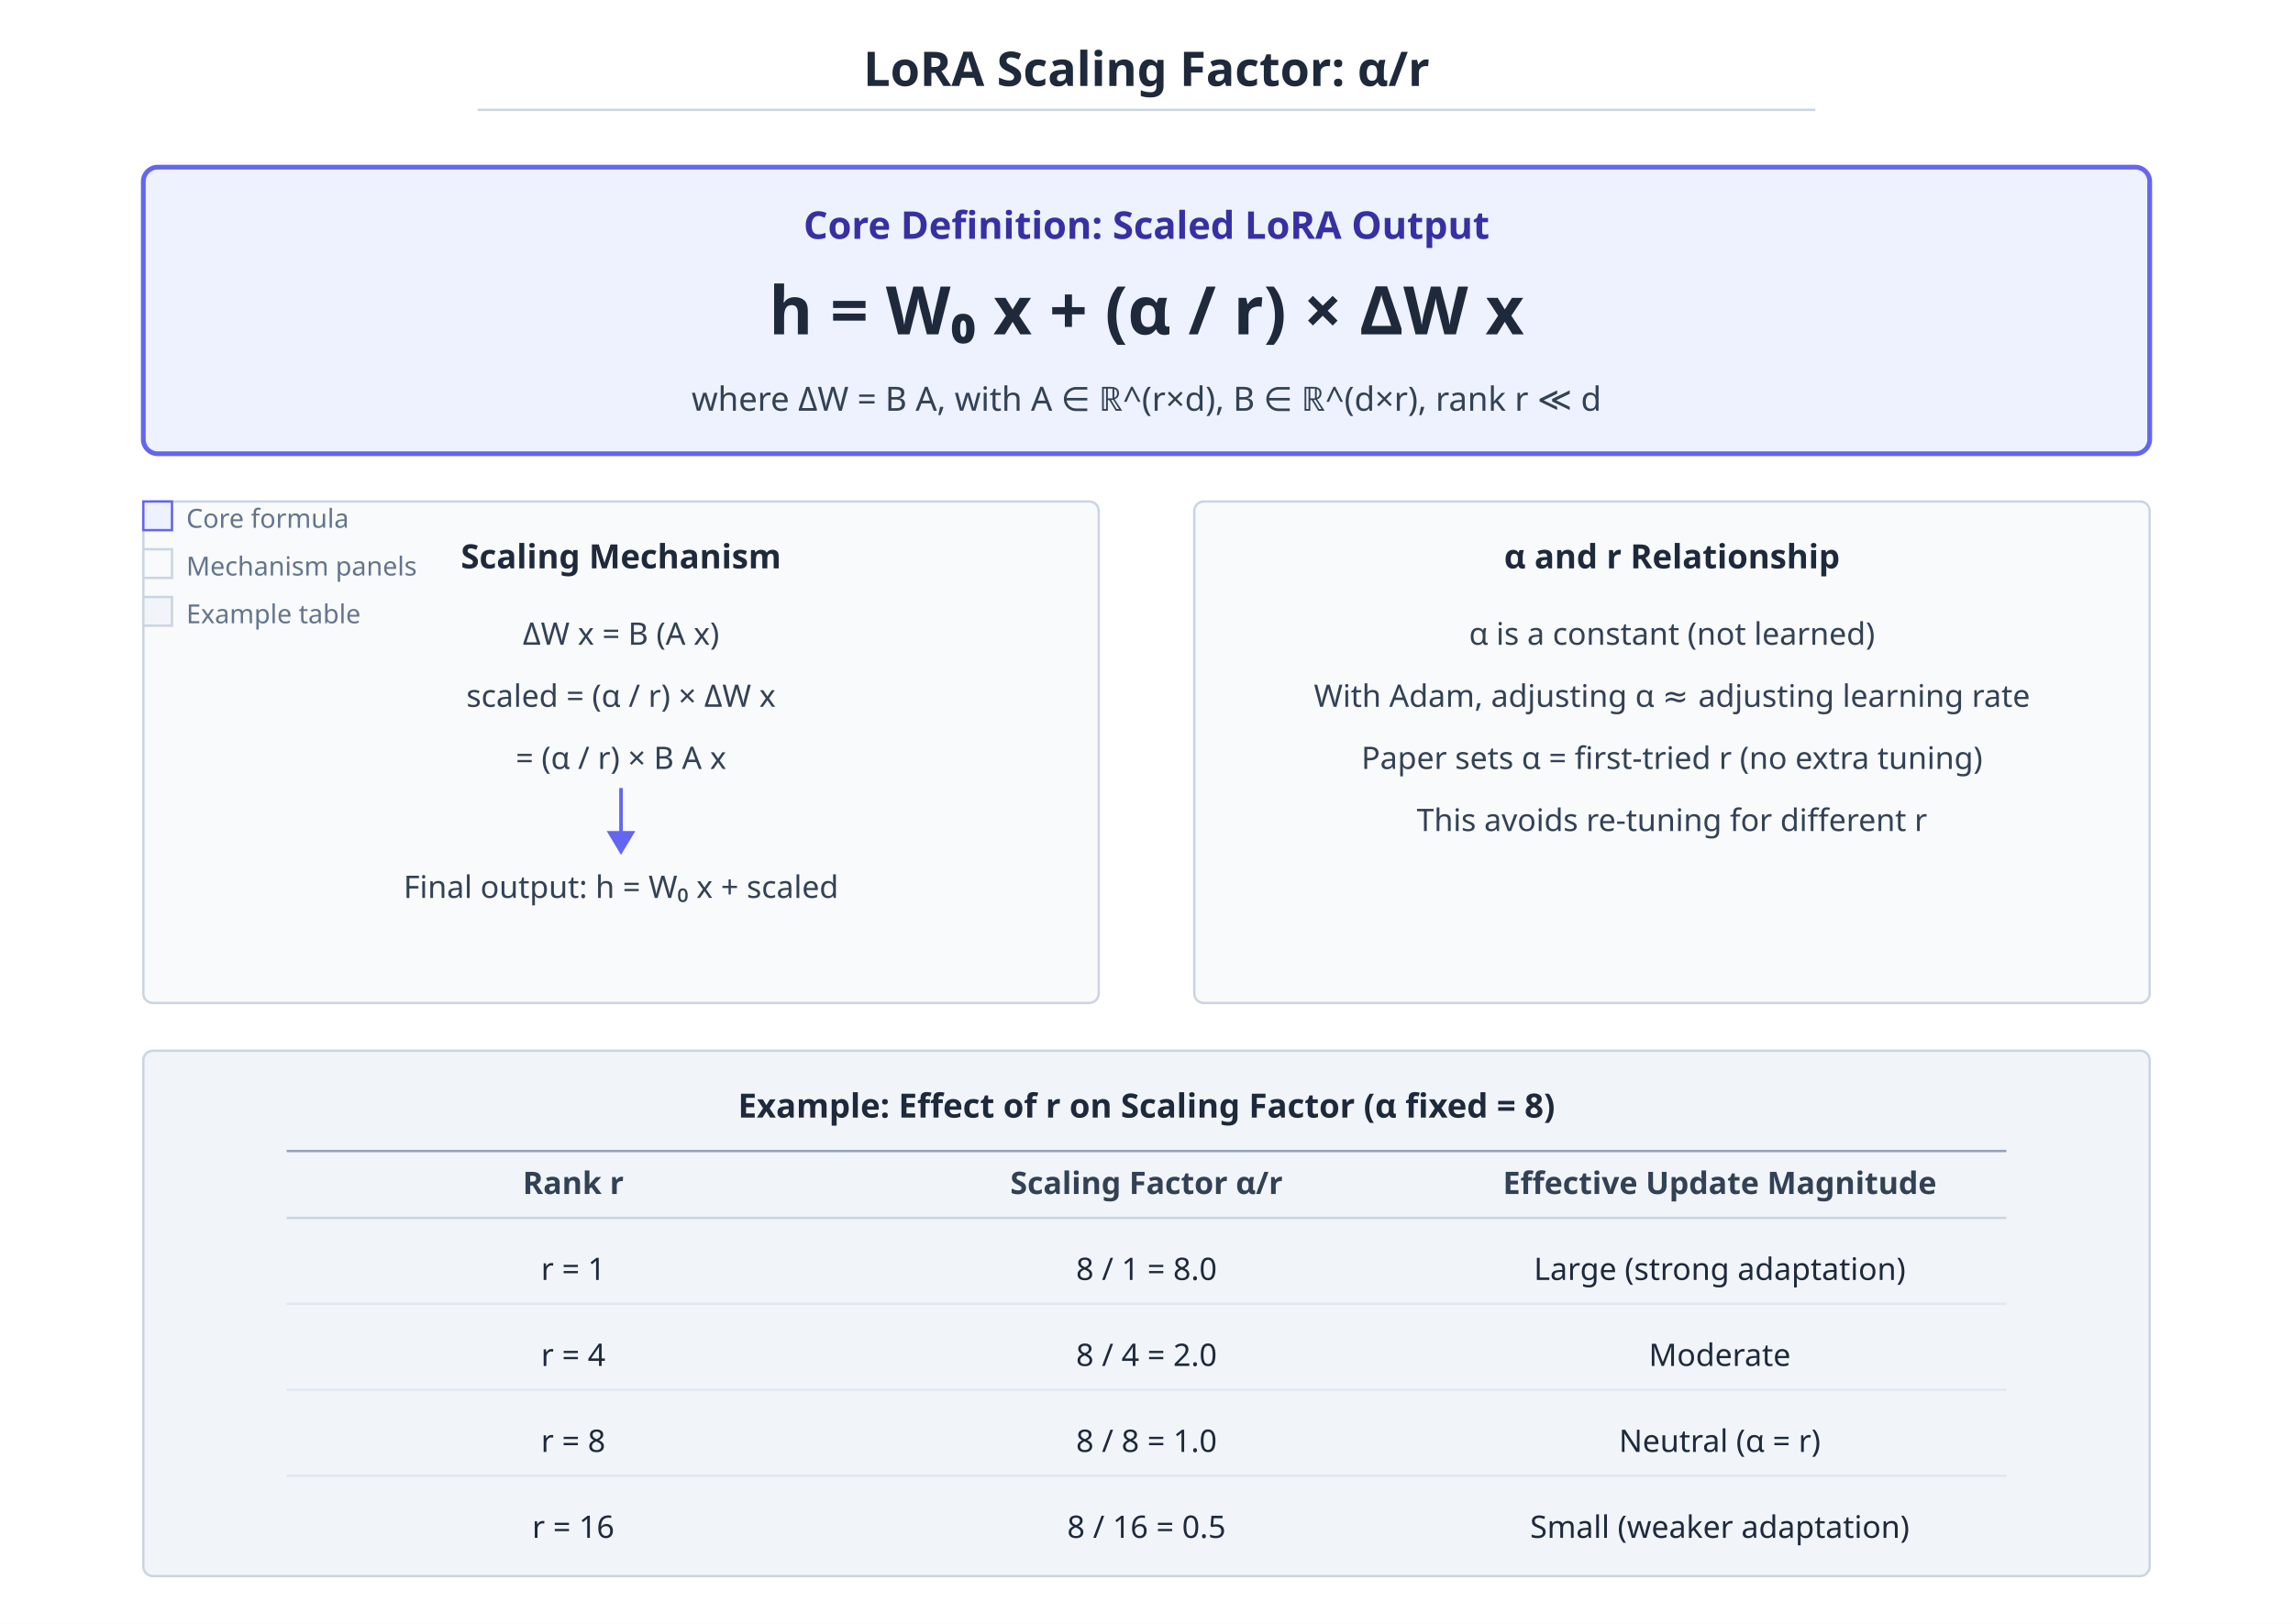
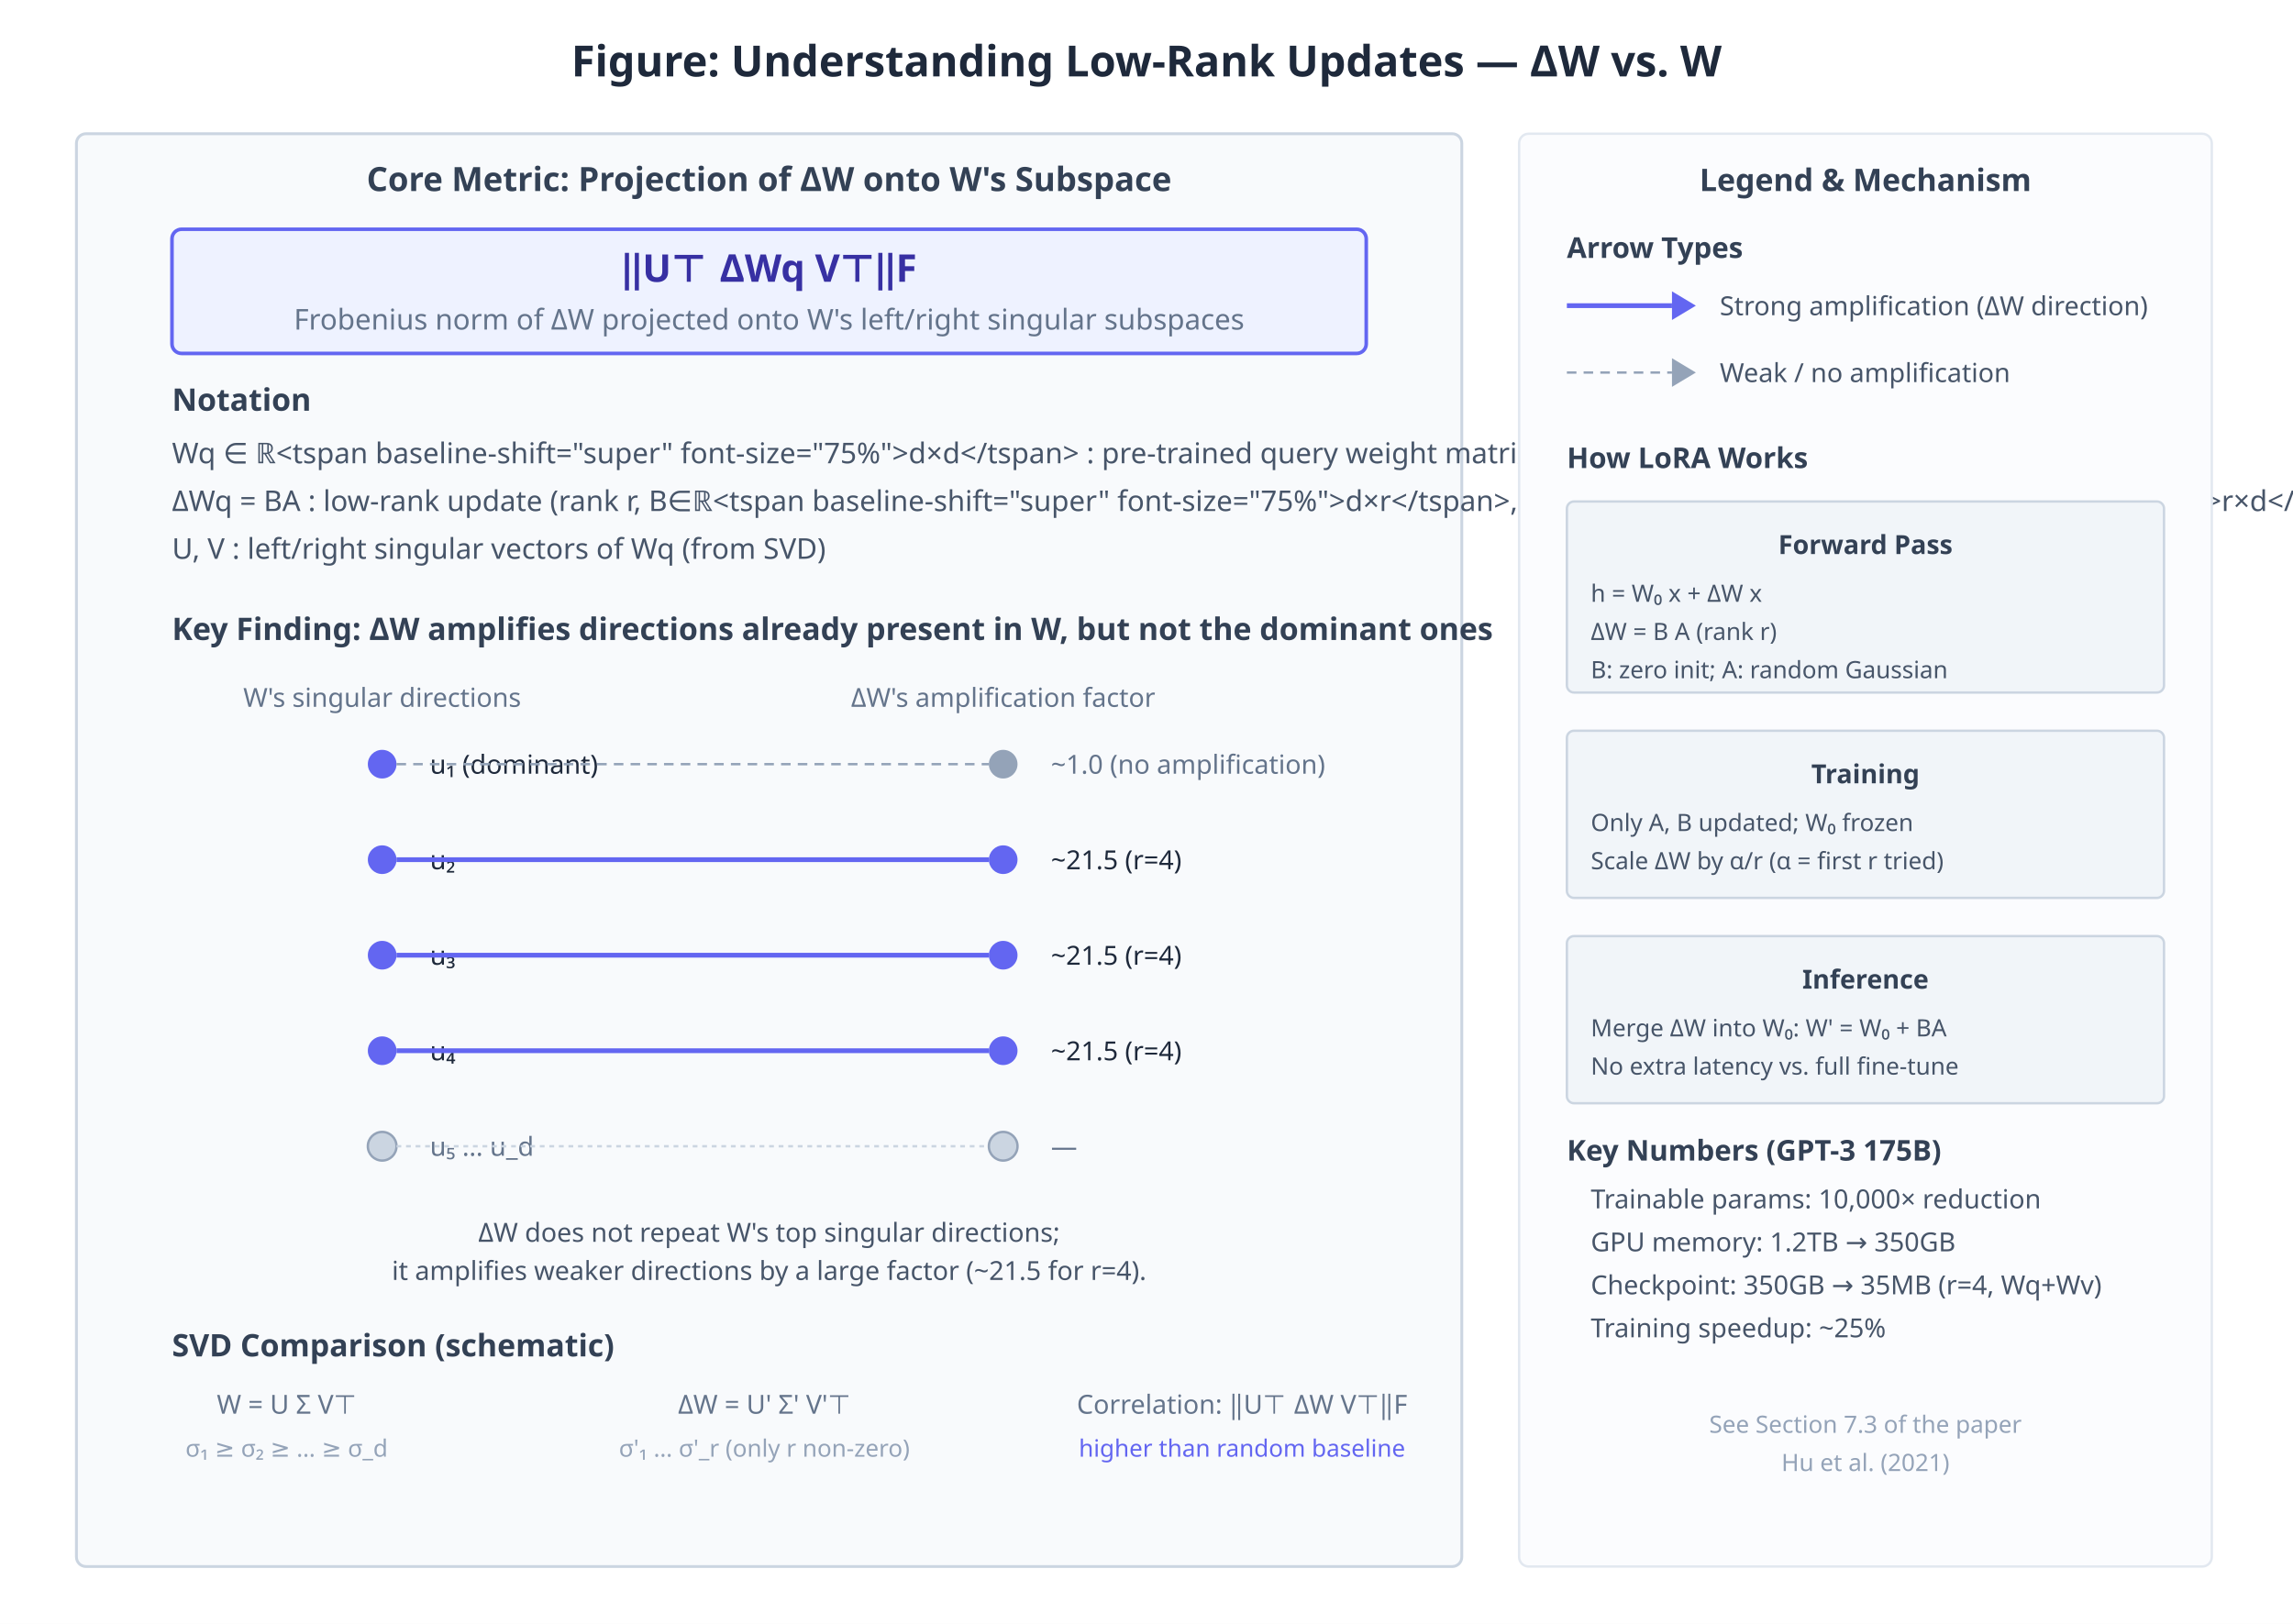
- <svg xmlns="http://www.w3.org/2000/svg" viewBox="0 0 960 680" font-family="'Segoe UI','PingFang SC','Microsoft YaHei',sans-serif" width="960" height="680">
+ <svg xmlns="http://www.w3.org/2000/svg" viewBox="0 0 960 680" font-family="'Segoe UI','PingFang SC','Microsoft YaHei',sans-serif" font-size="14" fill="#1e293b" width="960" height="680">
  <rect x="0" y="0" width="960" height="680" fill="#ffffff" />
-   <text x="480" y="36" font-size="20" font-weight="bold" fill="#1e293b" text-anchor="middle">LoRA Scaling Factor: α/r</text>
-   <line x1="200" y1="46" x2="760" y2="46" stroke="#cbd5e1" stroke-width="1" />
-   <rect x="60" y="70" width="840" height="120" rx="6" fill="#eef2ff" stroke="#6366f1" stroke-width="2" />
-   <text x="480" y="100" font-size="16" font-weight="bold" fill="#3730a3" text-anchor="middle">Core Definition: Scaled LoRA Output</text>
-   <text x="480" y="140" font-size="28" font-weight="bold" fill="#1e293b" text-anchor="middle">h = W₀ x + (α / r) × ΔW x</text>
-   <text x="480" y="172" font-size="14" fill="#334155" text-anchor="middle">where ΔW = B A, with A ∈ ℝ^(r×d), B ∈ ℝ^(d×r), rank r ≪ d</text>
-   <rect x="60" y="210" width="400" height="210" rx="4" fill="#f8fafc" stroke="#cbd5e1" stroke-width="1" />
-   <text x="260" y="238" font-size="14" font-weight="bold" fill="#1e293b" text-anchor="middle">Scaling Mechanism</text>
-   <text x="260" y="270" font-size="13" fill="#334155" text-anchor="middle">ΔW x = B (A x)</text>
-   <text x="260" y="296" font-size="13" fill="#334155" text-anchor="middle">scaled = (α / r) × ΔW x</text>
-   <text x="260" y="322" font-size="13" fill="#334155" text-anchor="middle">= (α / r) × B A x</text>
-   <line x1="260" y1="330" x2="260" y2="350" stroke="#6366f1" stroke-width="1.5" />
-   <polygon points="254,348 260,358 266,348" fill="#6366f1" />
-   <text x="260" y="376" font-size="13" fill="#334155" text-anchor="middle">Final output: h = W₀ x + scaled</text>
-   <rect x="500" y="210" width="400" height="210" rx="4" fill="#f8fafc" stroke="#cbd5e1" stroke-width="1" />
-   <text x="700" y="238" font-size="14" font-weight="bold" fill="#1e293b" text-anchor="middle">α and r Relationship</text>
-   <text x="700" y="270" font-size="13" fill="#334155" text-anchor="middle">α is a constant (not learned)</text>
-   <text x="700" y="296" font-size="13" fill="#334155" text-anchor="middle">With Adam, adjusting α ≈ adjusting learning rate</text>
-   <text x="700" y="322" font-size="13" fill="#334155" text-anchor="middle">Paper sets α = first-tried r (no extra tuning)</text>
-   <text x="700" y="348" font-size="13" fill="#334155" text-anchor="middle">This avoids re-tuning for different r</text>
-   <rect x="60" y="440" width="840" height="220" rx="4" fill="#f1f5f9" stroke="#cbd5e1" stroke-width="1" />
-   <text x="480" y="468" font-size="14" font-weight="bold" fill="#1e293b" text-anchor="middle">Example: Effect of r on Scaling Factor (α fixed = 8)</text>
-   <line x1="120" y1="482" x2="840" y2="482" stroke="#94a3b8" stroke-width="1" />
-   <text x="240" y="500" font-size="13" font-weight="bold" fill="#334155" text-anchor="middle">Rank r</text>
-   <text x="480" y="500" font-size="13" font-weight="bold" fill="#334155" text-anchor="middle">Scaling Factor α/r</text>
-   <text x="720" y="500" font-size="13" font-weight="bold" fill="#334155" text-anchor="middle">Effective Update Magnitude</text>
-   <line x1="120" y1="510" x2="840" y2="510" stroke="#cbd5e1" stroke-width="1" />
-   <text x="240" y="536" font-size="13" fill="#1e293b" text-anchor="middle">r = 1</text>
-   <text x="480" y="536" font-size="13" fill="#1e293b" text-anchor="middle">8 / 1 = 8.0</text>
-   <text x="720" y="536" font-size="13" fill="#1e293b" text-anchor="middle">Large (strong adaptation)</text>
-   <line x1="120" y1="546" x2="840" y2="546" stroke="#e2e8f0" stroke-width="1" />
-   <text x="240" y="572" font-size="13" fill="#1e293b" text-anchor="middle">r = 4</text>
-   <text x="480" y="572" font-size="13" fill="#1e293b" text-anchor="middle">8 / 4 = 2.0</text>
-   <text x="720" y="572" font-size="13" fill="#1e293b" text-anchor="middle">Moderate</text>
-   <line x1="120" y1="582" x2="840" y2="582" stroke="#e2e8f0" stroke-width="1" />
-   <text x="240" y="608" font-size="13" fill="#1e293b" text-anchor="middle">r = 8</text>
-   <text x="480" y="608" font-size="13" fill="#1e293b" text-anchor="middle">8 / 8 = 1.0</text>
-   <text x="720" y="608" font-size="13" fill="#1e293b" text-anchor="middle">Neutral (α = r)</text>
-   <line x1="120" y1="618" x2="840" y2="618" stroke="#e2e8f0" stroke-width="1" />
-   <text x="240" y="644" font-size="13" fill="#1e293b" text-anchor="middle">r = 16</text>
-   <text x="480" y="644" font-size="13" fill="#1e293b" text-anchor="middle">8 / 16 = 0.5</text>
-   <text x="720" y="644" font-size="13" fill="#1e293b" text-anchor="middle">Small (weaker adaptation)</text>
-   <rect x="60" y="210" width="12" height="12" fill="#eef2ff" stroke="#6366f1" stroke-width="1" />
-   <text x="78" y="221" font-size="11" fill="#64748b">Core formula</text>
-   <rect x="60" y="230" width="12" height="12" fill="#f8fafc" stroke="#cbd5e1" stroke-width="1" />
-   <text x="78" y="241" font-size="11" fill="#64748b">Mechanism panels</text>
-   <rect x="60" y="250" width="12" height="12" fill="#f1f5f9" stroke="#cbd5e1" stroke-width="1" />
-   <text x="78" y="261" font-size="11" fill="#64748b">Example table</text>
+   <text x="480" y="32" text-anchor="middle" font-size="18" font-weight="bold" fill="#1e293b">Figure: Understanding Low-Rank Updates — ΔW vs. W</text>
+   <rect x="32" y="56" width="580" height="600" fill="#f8fafc" stroke="#cbd5e1" stroke-width="1.2" rx="4" />
+   <text x="322" y="80" text-anchor="middle" font-size="14" font-weight="bold" fill="#334155">Core Metric: Projection of ΔW onto W's Subspace</text>
+   <rect x="72" y="96" width="500" height="52" fill="#eef2ff" stroke="#6366f1" stroke-width="1.5" rx="4" />
+   <text x="322" y="118" text-anchor="middle" font-size="16" font-weight="bold" fill="#3730a3">‖U⊤ ΔWq V⊤‖F</text>
+   <text x="322" y="138" text-anchor="middle" font-size="12" fill="#64748b">Frobenius norm of ΔW projected onto W's left/right singular subspaces</text>
+   <text x="72" y="172" font-size="13" font-weight="bold" fill="#334155">Notation</text>
+   <text x="72" y="194" font-size="12" fill="#475569">Wq ∈ ℝ&lt;tspan baseline-shift="super" font-size="75%"&gt;d×d&lt;/tspan&gt; : pre-trained query weight matrix</text>
+   <text x="72" y="214" font-size="12" fill="#475569">ΔWq = BA : low-rank update (rank r, B∈ℝ&lt;tspan baseline-shift="super" font-size="75%"&gt;d×r&lt;/tspan&gt;, A∈ℝ&lt;tspan baseline-shift="super" font-size="75%"&gt;r×d&lt;/tspan&gt;)</text>
+   <text x="72" y="234" font-size="12" fill="#475569">U, V : left/right singular vectors of Wq (from SVD)</text>
+   <text x="72" y="268" font-size="13" font-weight="bold" fill="#334155">Key Finding: ΔW amplifies directions already present in W, but not the dominant ones</text>
+   <text x="160" y="296" text-anchor="middle" font-size="11" fill="#64748b">W's singular directions</text>
+   <text x="420" y="296" text-anchor="middle" font-size="11" fill="#64748b">ΔW's amplification factor</text>
+   <circle cx="160" cy="320" r="6" fill="#6366f1" />
+   <text x="180" y="324" font-size="11" fill="#1e293b">u₁ (dominant)</text>
+   <circle cx="160" cy="360" r="6" fill="#6366f1" />
+   <text x="180" y="364" font-size="11" fill="#1e293b">u₂</text>
+   <circle cx="160" cy="400" r="6" fill="#6366f1" />
+   <text x="180" y="404" font-size="11" fill="#1e293b">u₃</text>
+   <circle cx="160" cy="440" r="6" fill="#6366f1" />
+   <text x="180" y="444" font-size="11" fill="#1e293b">u₄</text>
+   <circle cx="160" cy="480" r="6" fill="#cbd5e1" stroke="#94a3b8" stroke-width="1" />
+   <text x="180" y="484" font-size="11" fill="#64748b">u₅ … u_d</text>
+   <circle cx="420" cy="320" r="6" fill="#94a3b8" />
+   <text x="440" y="324" font-size="11" fill="#64748b">~1.0 (no amplification)</text>
+   <circle cx="420" cy="360" r="6" fill="#6366f1" />
+   <text x="440" y="364" font-size="11" fill="#1e293b">~21.5 (r=4)</text>
+   <circle cx="420" cy="400" r="6" fill="#6366f1" />
+   <text x="440" y="404" font-size="11" fill="#1e293b">~21.5 (r=4)</text>
+   <circle cx="420" cy="440" r="6" fill="#6366f1" />
+   <text x="440" y="444" font-size="11" fill="#1e293b">~21.5 (r=4)</text>
+   <circle cx="420" cy="480" r="6" fill="#cbd5e1" stroke="#94a3b8" stroke-width="1" />
+   <text x="440" y="484" font-size="11" fill="#64748b">—</text>
+   <line x1="166" y1="320" x2="414" y2="320" stroke="#94a3b8" stroke-width="1" stroke-dasharray="4,3" />
+   <line x1="166" y1="360" x2="414" y2="360" stroke="#6366f1" stroke-width="2" />
+   <line x1="166" y1="400" x2="414" y2="400" stroke="#6366f1" stroke-width="2" />
+   <line x1="166" y1="440" x2="414" y2="440" stroke="#6366f1" stroke-width="2" />
+   <line x1="166" y1="480" x2="414" y2="480" stroke="#cbd5e1" stroke-width="1" stroke-dasharray="2,2" />
+   <text x="322" y="520" text-anchor="middle" font-size="11" fill="#475569">ΔW does not repeat W's top singular directions;</text>
+   <text x="322" y="536" text-anchor="middle" font-size="11" fill="#475569">it amplifies weaker directions by a large factor (~21.5 for r=4).</text>
+   <text x="72" y="568" font-size="13" font-weight="bold" fill="#334155">SVD Comparison (schematic)</text>
+   <text x="120" y="592" text-anchor="middle" font-size="11" fill="#64748b">W = U Σ V⊤</text>
+   <text x="120" y="610" text-anchor="middle" font-size="10" fill="#94a3b8">σ₁ ≥ σ₂ ≥ … ≥ σ_d</text>
+   <text x="320" y="592" text-anchor="middle" font-size="11" fill="#64748b">ΔW = U' Σ' V'⊤</text>
+   <text x="320" y="610" text-anchor="middle" font-size="10" fill="#94a3b8">σ'₁ … σ'_r (only r non-zero)</text>
+   <text x="520" y="592" text-anchor="middle" font-size="11" fill="#64748b">Correlation: ‖U⊤ ΔW V⊤‖F</text>
+   <text x="520" y="610" text-anchor="middle" font-size="10" fill="#6366f1">higher than random baseline</text>
+   <rect x="636" y="56" width="290" height="600" fill="#fbfcfe" stroke="#e2e8f0" stroke-width="1" rx="4" />
+   <text x="781" y="80" text-anchor="middle" font-size="13" font-weight="bold" fill="#334155">Legend &amp; Mechanism</text>
+   <text x="656" y="108" font-size="12" font-weight="bold" fill="#334155">Arrow Types</text>
+   <line x1="656" y1="128" x2="700" y2="128" stroke="#6366f1" stroke-width="2" />
+   <polygon points="700,122 710,128 700,134" fill="#6366f1" />
+   <text x="720" y="132" font-size="11" fill="#475569">Strong amplification (ΔW direction)</text>
+   <line x1="656" y1="156" x2="700" y2="156" stroke="#94a3b8" stroke-width="1" stroke-dasharray="4,3" />
+   <polygon points="700,150 710,156 700,162" fill="#94a3b8" />
+   <text x="720" y="160" font-size="11" fill="#475569">Weak / no amplification</text>
+   <text x="656" y="196" font-size="12" font-weight="bold" fill="#334155">How LoRA Works</text>
+   <rect x="656" y="210" width="250" height="80" fill="#f1f5f9" stroke="#cbd5e1" stroke-width="1" rx="3" />
+   <text x="781" y="232" text-anchor="middle" font-size="11" font-weight="bold" fill="#334155">Forward Pass</text>
+   <text x="666" y="252" font-size="10" fill="#475569">h = W₀ x + ΔW x</text>
+   <text x="666" y="268" font-size="10" fill="#475569">ΔW = B A (rank r)</text>
+   <text x="666" y="284" font-size="10" fill="#475569">B: zero init; A: random Gaussian</text>
+   <rect x="656" y="306" width="250" height="70" fill="#f1f5f9" stroke="#cbd5e1" stroke-width="1" rx="3" />
+   <text x="781" y="328" text-anchor="middle" font-size="11" font-weight="bold" fill="#334155">Training</text>
+   <text x="666" y="348" font-size="10" fill="#475569">Only A, B updated; W₀ frozen</text>
+   <text x="666" y="364" font-size="10" fill="#475569">Scale ΔW by α/r (α = first r tried)</text>
+   <rect x="656" y="392" width="250" height="70" fill="#f1f5f9" stroke="#cbd5e1" stroke-width="1" rx="3" />
+   <text x="781" y="414" text-anchor="middle" font-size="11" font-weight="bold" fill="#334155">Inference</text>
+   <text x="666" y="434" font-size="10" fill="#475569">Merge ΔW into W₀: W' = W₀ + BA</text>
+   <text x="666" y="450" font-size="10" fill="#475569">No extra latency vs. full fine-tune</text>
+   <text x="656" y="486" font-size="12" font-weight="bold" fill="#334155">Key Numbers (GPT-3 175B)</text>
+   <text x="666" y="506" font-size="11" fill="#475569">Trainable params: 10,000× reduction</text>
+   <text x="666" y="524" font-size="11" fill="#475569">GPU memory: 1.2TB → 350GB</text>
+   <text x="666" y="542" font-size="11" fill="#475569">Checkpoint: 350GB → 35MB (r=4, Wq+Wv)</text>
+   <text x="666" y="560" font-size="11" fill="#475569">Training speedup: ~25%</text>
+   <text x="781" y="600" text-anchor="middle" font-size="10" fill="#94a3b8">See Section 7.3 of the paper</text>
+   <text x="781" y="616" text-anchor="middle" font-size="10" fill="#94a3b8">Hu et al. (2021)</text>
</svg>
